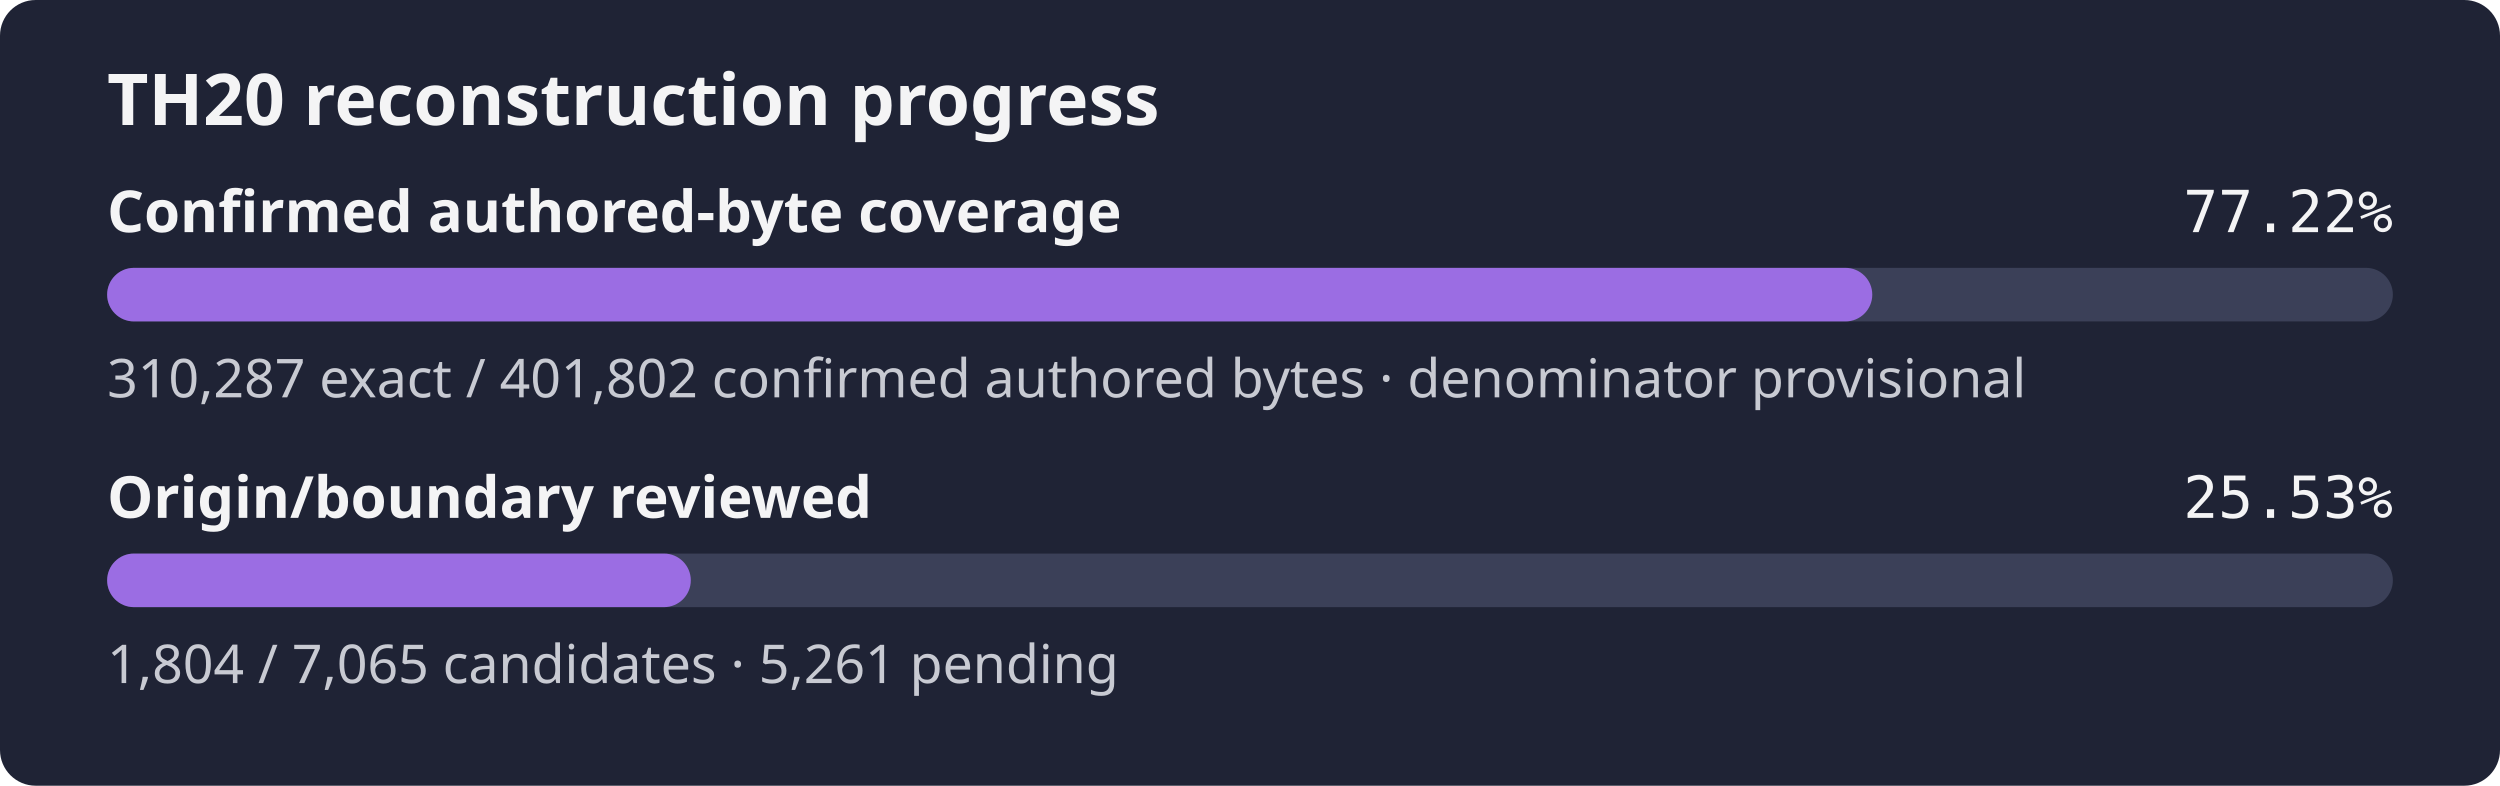
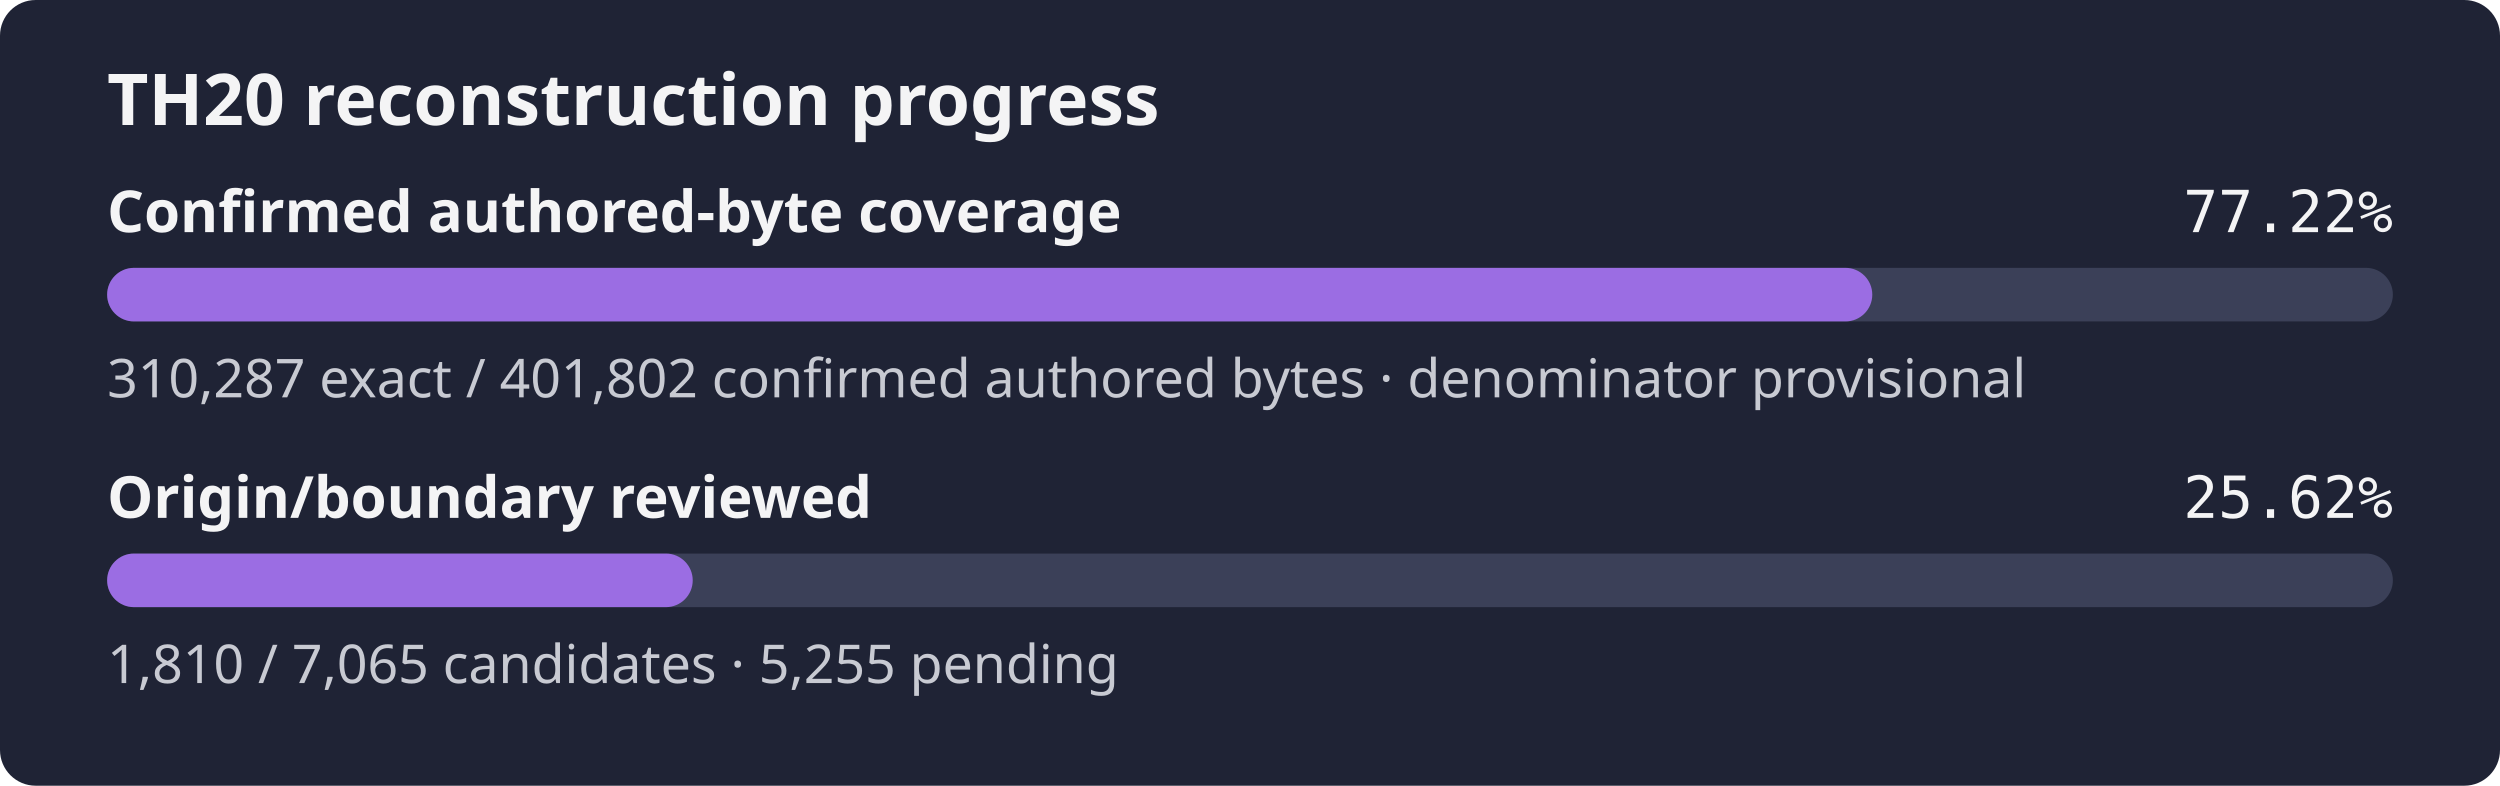
- <svg xmlns="http://www.w3.org/2000/svg" width="560" height="176" role="img" aria-label="TH20 reconstruction progress: 77.22% of the confirmed authored-byte set is exact, origin review 25.53%">
+ <svg xmlns="http://www.w3.org/2000/svg" width="560" height="176" role="img" aria-label="TH20 reconstruction progress: 77.22% of the confirmed authored-byte set is exact, origin review 25.62%">
  <rect width="560" height="176" rx="8" fill="#1f2335" />
  <text x="24" y="28" fill="#f4f4f5" font-family="sans-serif" font-size="16" font-weight="600">TH20 reconstruction progress</text>
  <text x="24" y="52" fill="#f4f4f5" font-family="sans-serif" font-size="13" font-weight="600">Confirmed authored-byte coverage</text>
  <text x="536" y="52" fill="#f4f4f5" text-anchor="end" font-family="monospace" font-size="13">77.22%</text>
  <rect x="24" y="60" width="512" height="12" rx="6" fill="#3b4058" />
  <rect x="24" y="60" width="395.39" height="12" rx="6" fill="#9b6de3" />
  <text x="24" y="89" fill="#c8cad2" font-family="sans-serif" font-size="12">310,287 exact / 401,802 confirmed authored bytes · denominator provisional</text>
  <text x="24" y="116" fill="#f4f4f5" font-family="sans-serif" font-size="13" font-weight="600">Origin/boundary reviewed</text>
-   <text x="536" y="116" fill="#f4f4f5" text-anchor="end" font-family="monospace" font-size="13">25.53%</text>
+   <text x="536" y="116" fill="#f4f4f5" text-anchor="end" font-family="monospace" font-size="13">25.62%</text>
  <rect x="24" y="124" width="512" height="12" rx="6" fill="#3b4058" />
-   <rect x="24" y="124" width="130.74" height="12" rx="6" fill="#9b6de3" />
-   <text x="24" y="153" fill="#c8cad2" font-family="sans-serif" font-size="12">1,804 / 7,065 candidates · 5,261 pending</text>
+   <rect x="24" y="124" width="131.17" height="12" rx="6" fill="#9b6de3" />
+   <text x="24" y="153" fill="#c8cad2" font-family="sans-serif" font-size="12">1,810 / 7,065 candidates · 5,255 pending</text>
</svg>
